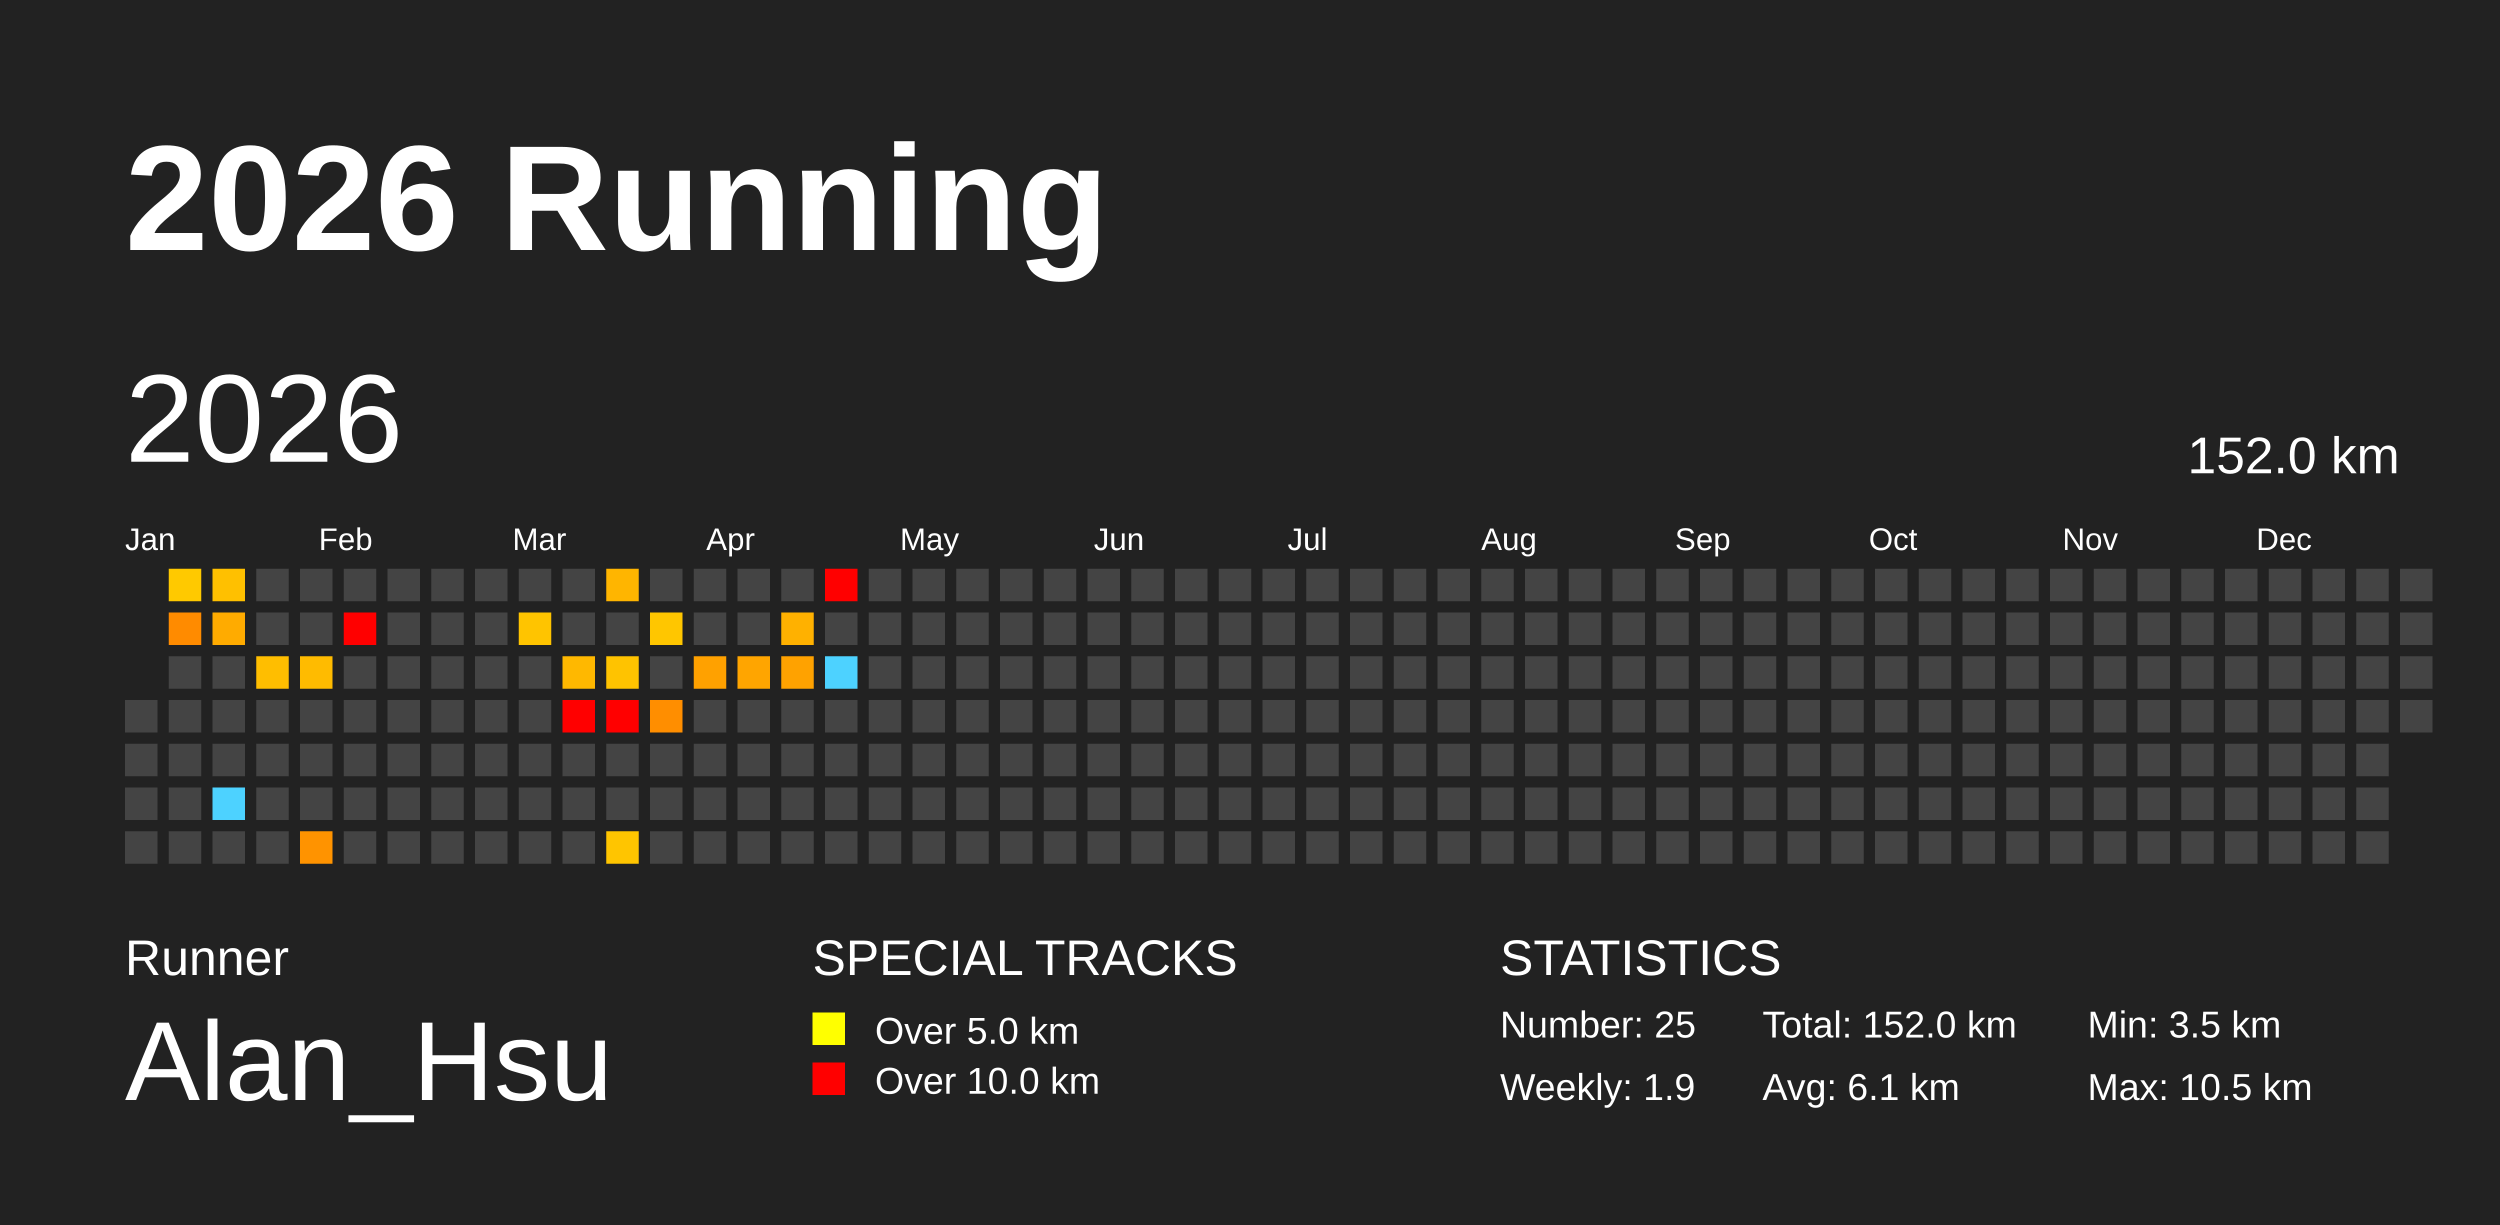
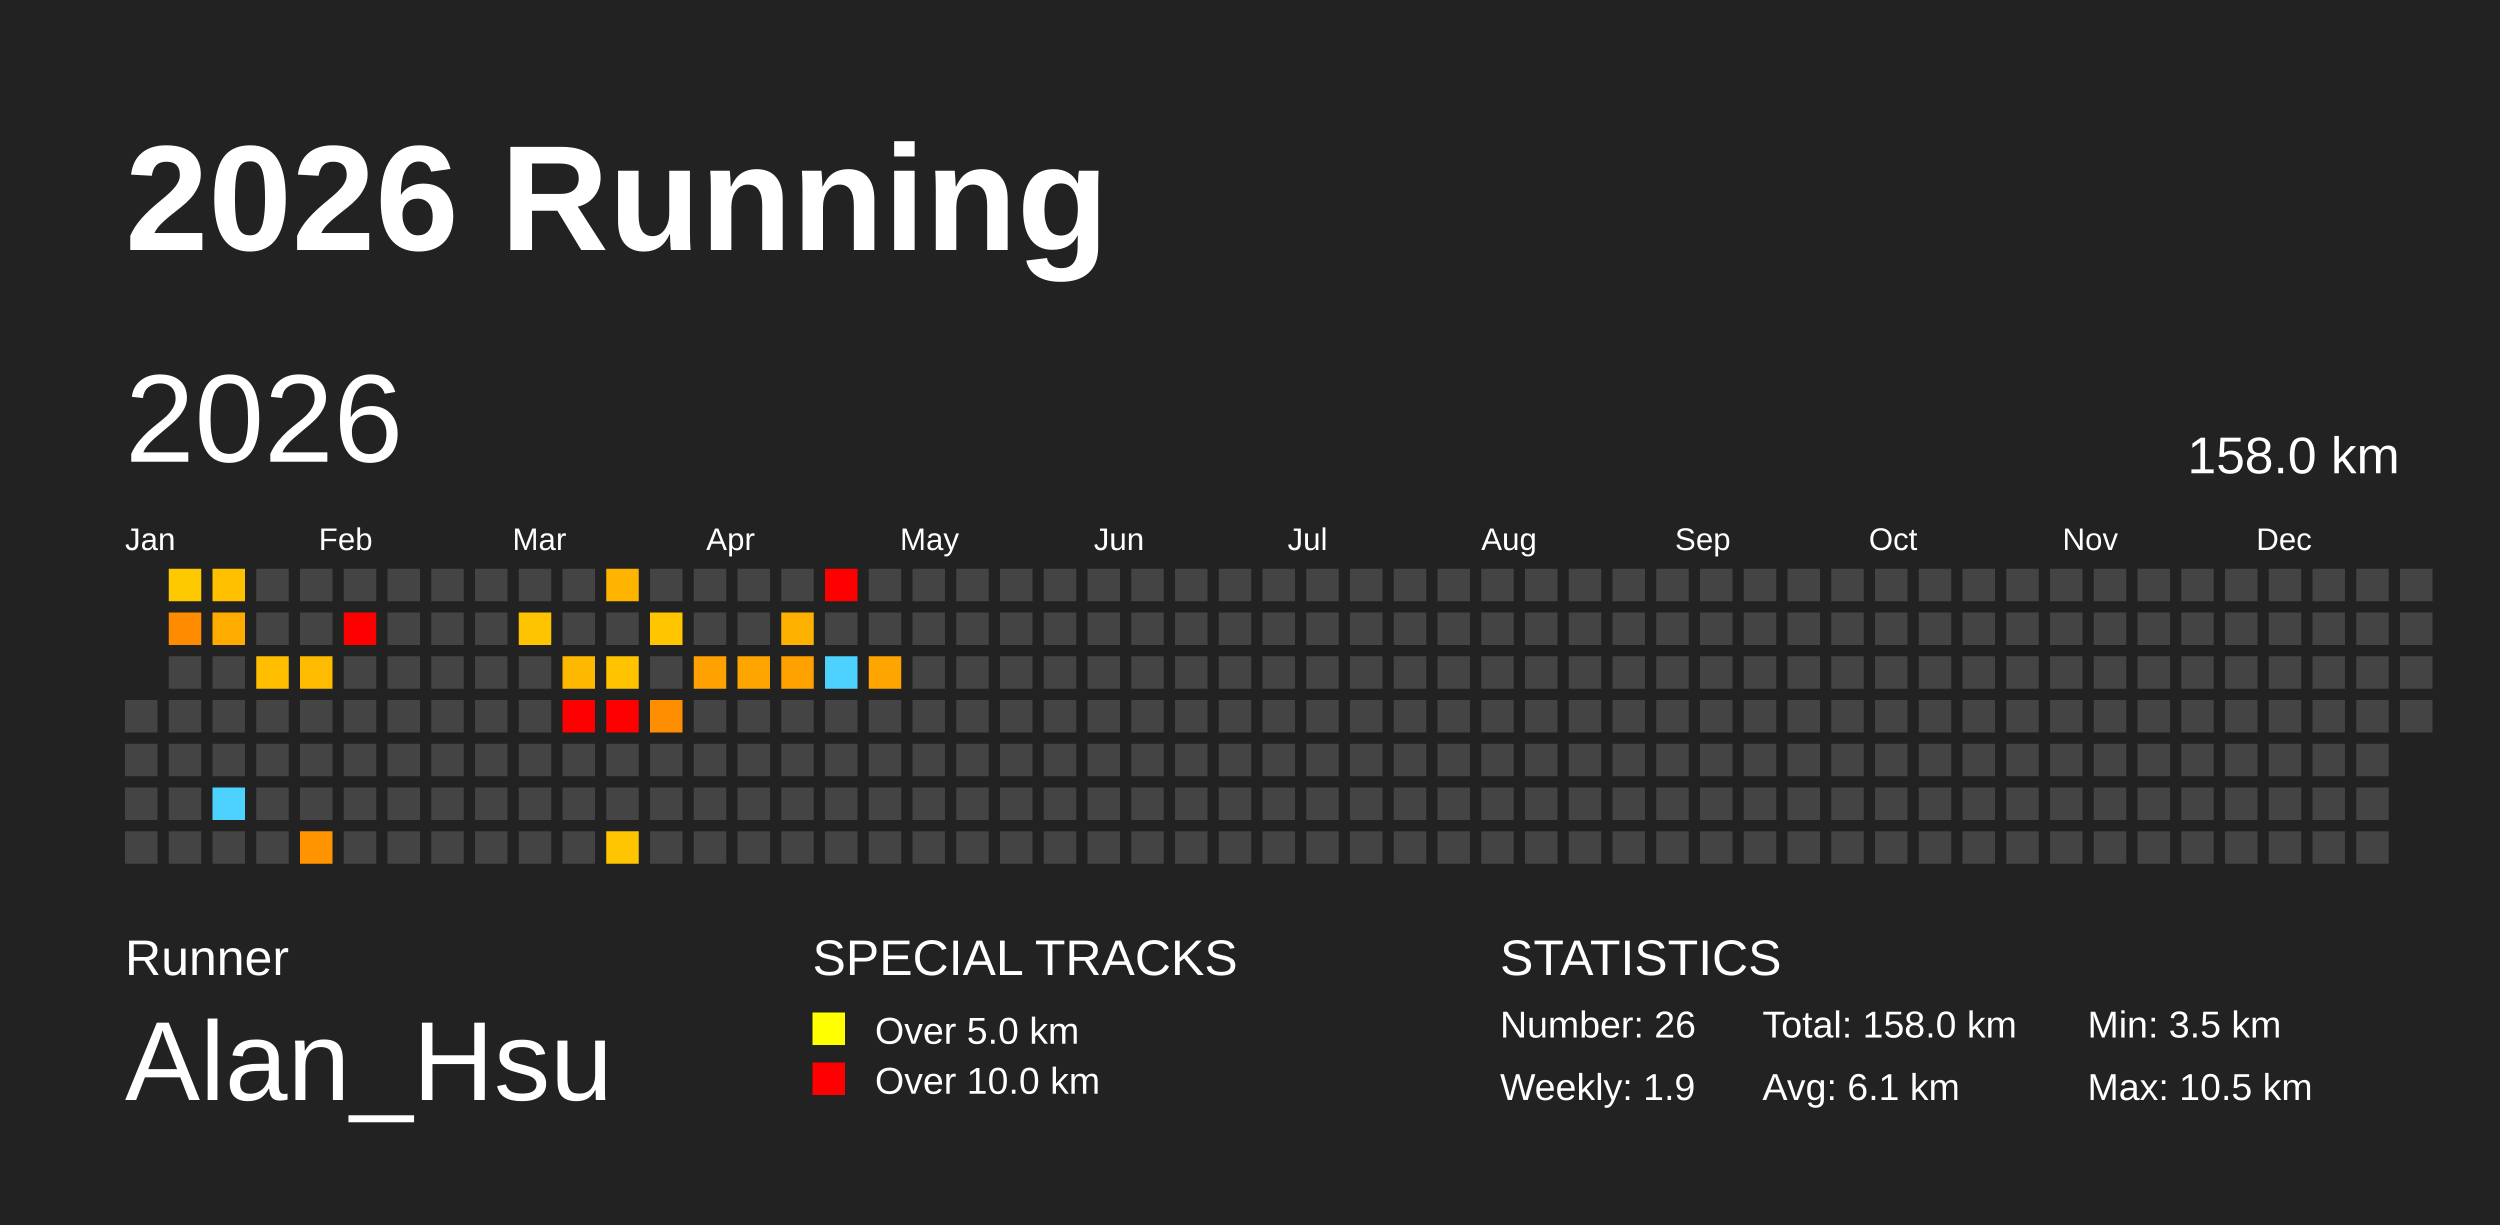
<svg xmlns="http://www.w3.org/2000/svg" baseProfile="full" height="98mm" version="1.1" viewBox="0,0,200,98" width="200mm">
  <defs />
  <rect fill="#222222" height="98" width="200" x="0" y="0" />
  <text fill="#FFFFFF" style="font-size:12px; font-family:Arial; font-weight:bold;" x="10" y="20">2026 Running</text>
  <text fill="#FFFFFF" style="font-size:4px; font-family:Arial" x="10" y="78">Runner</text>
  <text fill="#FFFFFF" style="font-size:9px; font-family:Arial" x="10" y="88">Alan_Hsu</text>
  <text fill="#FFFFFF" style="font-size:4px; font-family:Arial" x="65" y="78">SPECIAL TRACKS</text>
  <rect fill="yellow" height="2.6" width="2.6" x="65" y="81" />
  <text fill="#FFFFFF" style="font-size:3px; font-family:Arial" x="70" y="83.5">Over 5.0 km</text>
  <rect fill="red" height="2.6" width="2.6" x="65" y="85" />
  <text fill="#FFFFFF" style="font-size:3px; font-family:Arial" x="70" y="87.5">Over 10.0 km</text>
  <text fill="#FFFFFF" style="font-size:4px; font-family:Arial" x="120" y="78">STATISTICS</text>
-   <text fill="#FFFFFF" style="font-size:3px; font-family:Arial" x="120" y="83">Number: 25</text>
+   <text fill="#FFFFFF" style="font-size:3px; font-family:Arial" x="120" y="83">Number: 26</text>
  <text fill="#FFFFFF" style="font-size:3px; font-family:Arial" x="120" y="88">Weekly: 1.9</text>
-   <text fill="#FFFFFF" style="font-size:3px; font-family:Arial" x="141" y="83">Total: 152.0 km</text>
+   <text fill="#FFFFFF" style="font-size:3px; font-family:Arial" x="141" y="83">Total: 158.0 km</text>
  <text fill="#FFFFFF" style="font-size:3px; font-family:Arial" x="141" y="88">Avg: 6.1 km</text>
  <text fill="#FFFFFF" style="font-size:3px; font-family:Arial" x="167" y="83">Min: 3.5 km</text>
  <text fill="#FFFFFF" style="font-size:3px; font-family:Arial" x="167" y="88">Max: 10.5 km</text>
  <text dominant-baseline="hanging" fill="#FFFFFF" style="font-size:10.0px; font-family:Arial;" x="10" y="30">2026</text>
-   <text dominant-baseline="hanging" fill="#FFFFFF" style="font-size:4.125px; font-family:Arial;" x="175" y="35">152.0 km</text>
+   <text dominant-baseline="hanging" fill="#FFFFFF" style="font-size:4.125px; font-family:Arial;" x="175" y="35">158.0 km</text>
  <text fill="#FFFFFF" style="font-size:2.5px; font-family:Arial" x="10.0" y="44">Jan</text>
  <text fill="#FFFFFF" style="font-size:2.5px; font-family:Arial" x="25.5" y="44">Feb</text>
  <text fill="#FFFFFF" style="font-size:2.5px; font-family:Arial" x="41.0" y="44">Mar</text>
  <text fill="#FFFFFF" style="font-size:2.5px; font-family:Arial" x="56.5" y="44">Apr</text>
  <text fill="#FFFFFF" style="font-size:2.5px; font-family:Arial" x="72.0" y="44">May</text>
  <text fill="#FFFFFF" style="font-size:2.5px; font-family:Arial" x="87.5" y="44">Jun</text>
  <text fill="#FFFFFF" style="font-size:2.5px; font-family:Arial" x="103.0" y="44">Jul</text>
  <text fill="#FFFFFF" style="font-size:2.5px; font-family:Arial" x="118.5" y="44">Aug</text>
  <text fill="#FFFFFF" style="font-size:2.5px; font-family:Arial" x="134.0" y="44">Sep</text>
  <text fill="#FFFFFF" style="font-size:2.5px; font-family:Arial" x="149.5" y="44">Oct</text>
  <text fill="#FFFFFF" style="font-size:2.5px; font-family:Arial" x="165.0" y="44">Nov</text>
  <text fill="#FFFFFF" style="font-size:2.5px; font-family:Arial" x="180.5" y="44">Dec</text>
  <rect fill="#444444" height="2.6" width="2.6" x="10.0" y="56.0" />
  <rect fill="#444444" height="2.6" width="2.6" x="10.0" y="59.5" />
  <rect fill="#444444" height="2.6" width="2.6" x="10.0" y="63.0" />
  <rect fill="#444444" height="2.6" width="2.6" x="10.0" y="66.5" />
  <rect fill="#ffc900" height="2.6" width="2.6" x="13.5" y="45.5" />
  <rect fill="#ff8b00" height="2.6" width="2.6" x="13.5" y="49.0" />
  <rect fill="#444444" height="2.6" width="2.6" x="13.5" y="52.5" />
  <rect fill="#444444" height="2.6" width="2.6" x="13.5" y="56.0" />
  <rect fill="#444444" height="2.6" width="2.6" x="13.5" y="59.5" />
  <rect fill="#444444" height="2.6" width="2.6" x="13.5" y="63.0" />
  <rect fill="#444444" height="2.6" width="2.6" x="13.5" y="66.5" />
  <rect fill="#ffc000" height="2.6" width="2.6" x="17.0" y="45.5" />
  <rect fill="#ffab00" height="2.6" width="2.6" x="17.0" y="49.0" />
  <rect fill="#444444" height="2.6" width="2.6" x="17.0" y="52.5" />
  <rect fill="#444444" height="2.6" width="2.6" x="17.0" y="56.0" />
  <rect fill="#444444" height="2.6" width="2.6" x="17.0" y="59.5" />
  <rect fill="#4dd2ff" height="2.6" width="2.6" x="17.0" y="63.0" />
  <rect fill="#444444" height="2.6" width="2.6" x="17.0" y="66.5" />
  <rect fill="#444444" height="2.6" width="2.6" x="20.5" y="45.5" />
  <rect fill="#444444" height="2.6" width="2.6" x="20.5" y="49.0" />
  <rect fill="#ffbe00" height="2.6" width="2.6" x="20.5" y="52.5" />
  <rect fill="#444444" height="2.6" width="2.6" x="20.5" y="56.0" />
  <rect fill="#444444" height="2.6" width="2.6" x="20.5" y="59.5" />
  <rect fill="#444444" height="2.6" width="2.6" x="20.5" y="63.0" />
  <rect fill="#444444" height="2.6" width="2.6" x="20.5" y="66.5" />
  <rect fill="#444444" height="2.6" width="2.6" x="24.0" y="45.5" />
  <rect fill="#444444" height="2.6" width="2.6" x="24.0" y="49.0" />
  <rect fill="#ffbb00" height="2.6" width="2.6" x="24.0" y="52.5" />
  <rect fill="#444444" height="2.6" width="2.6" x="24.0" y="56.0" />
  <rect fill="#444444" height="2.6" width="2.6" x="24.0" y="59.5" />
  <rect fill="#444444" height="2.6" width="2.6" x="24.0" y="63.0" />
  <rect fill="#ff9300" height="2.6" width="2.6" x="24.0" y="66.5" />
  <rect fill="#444444" height="2.6" width="2.6" x="27.5" y="45.5" />
  <rect fill="red" height="2.6" width="2.6" x="27.5" y="49.0" />
  <rect fill="#444444" height="2.6" width="2.6" x="27.5" y="52.5" />
  <rect fill="#444444" height="2.6" width="2.6" x="27.5" y="56.0" />
  <rect fill="#444444" height="2.6" width="2.6" x="27.5" y="59.5" />
  <rect fill="#444444" height="2.6" width="2.6" x="27.5" y="63.0" />
  <rect fill="#444444" height="2.6" width="2.6" x="27.5" y="66.5" />
  <rect fill="#444444" height="2.6" width="2.6" x="31.0" y="45.5" />
  <rect fill="#444444" height="2.6" width="2.6" x="31.0" y="49.0" />
  <rect fill="#444444" height="2.6" width="2.6" x="31.0" y="52.5" />
  <rect fill="#444444" height="2.6" width="2.6" x="31.0" y="56.0" />
  <rect fill="#444444" height="2.6" width="2.6" x="31.0" y="59.5" />
  <rect fill="#444444" height="2.6" width="2.6" x="31.0" y="63.0" />
  <rect fill="#444444" height="2.6" width="2.6" x="31.0" y="66.5" />
  <rect fill="#444444" height="2.6" width="2.6" x="34.5" y="45.5" />
  <rect fill="#444444" height="2.6" width="2.6" x="34.5" y="49.0" />
  <rect fill="#444444" height="2.6" width="2.6" x="34.5" y="52.5" />
  <rect fill="#444444" height="2.6" width="2.6" x="34.5" y="56.0" />
  <rect fill="#444444" height="2.6" width="2.6" x="34.5" y="59.5" />
  <rect fill="#444444" height="2.6" width="2.6" x="34.5" y="63.0" />
  <rect fill="#444444" height="2.6" width="2.6" x="34.5" y="66.5" />
  <rect fill="#444444" height="2.6" width="2.6" x="38.0" y="45.5" />
  <rect fill="#444444" height="2.6" width="2.6" x="38.0" y="49.0" />
  <rect fill="#444444" height="2.6" width="2.6" x="38.0" y="52.5" />
  <rect fill="#444444" height="2.6" width="2.6" x="38.0" y="56.0" />
  <rect fill="#444444" height="2.6" width="2.6" x="38.0" y="59.5" />
  <rect fill="#444444" height="2.6" width="2.6" x="38.0" y="63.0" />
  <rect fill="#444444" height="2.6" width="2.6" x="38.0" y="66.5" />
  <rect fill="#444444" height="2.6" width="2.6" x="41.5" y="45.5" />
  <rect fill="#ffc400" height="2.6" width="2.6" x="41.5" y="49.0" />
  <rect fill="#444444" height="2.6" width="2.6" x="41.5" y="52.5" />
  <rect fill="#444444" height="2.6" width="2.6" x="41.5" y="56.0" />
  <rect fill="#444444" height="2.6" width="2.6" x="41.5" y="59.5" />
  <rect fill="#444444" height="2.6" width="2.6" x="41.5" y="63.0" />
  <rect fill="#444444" height="2.6" width="2.6" x="41.5" y="66.5" />
  <rect fill="#444444" height="2.6" width="2.6" x="45.0" y="45.5" />
  <rect fill="#444444" height="2.6" width="2.6" x="45.0" y="49.0" />
  <rect fill="#ffb800" height="2.6" width="2.6" x="45.0" y="52.5" />
  <rect fill="red" height="2.6" width="2.6" x="45.0" y="56.0" />
  <rect fill="#444444" height="2.6" width="2.6" x="45.0" y="59.5" />
  <rect fill="#444444" height="2.6" width="2.6" x="45.0" y="63.0" />
  <rect fill="#444444" height="2.6" width="2.6" x="45.0" y="66.5" />
  <rect fill="#ffb500" height="2.6" width="2.6" x="48.5" y="45.5" />
  <rect fill="#444444" height="2.6" width="2.6" x="48.5" y="49.0" />
  <rect fill="#ffc300" height="2.6" width="2.6" x="48.5" y="52.5" />
  <rect fill="red" height="2.6" width="2.6" x="48.5" y="56.0" />
  <rect fill="#444444" height="2.6" width="2.6" x="48.5" y="59.5" />
  <rect fill="#444444" height="2.6" width="2.6" x="48.5" y="63.0" />
  <rect fill="#ffc500" height="2.6" width="2.6" x="48.5" y="66.5" />
  <rect fill="#444444" height="2.6" width="2.6" x="52.0" y="45.5" />
  <rect fill="#ffc600" height="2.6" width="2.6" x="52.0" y="49.0" />
  <rect fill="#444444" height="2.6" width="2.6" x="52.0" y="52.5" />
  <rect fill="#ff8e00" height="2.6" width="2.6" x="52.0" y="56.0" />
  <rect fill="#444444" height="2.6" width="2.6" x="52.0" y="59.5" />
  <rect fill="#444444" height="2.6" width="2.6" x="52.0" y="63.0" />
  <rect fill="#444444" height="2.6" width="2.6" x="52.0" y="66.5" />
  <rect fill="#444444" height="2.6" width="2.6" x="55.5" y="45.5" />
  <rect fill="#444444" height="2.6" width="2.6" x="55.5" y="49.0" />
  <rect fill="#ffa100" height="2.6" width="2.6" x="55.5" y="52.5" />
  <rect fill="#444444" height="2.6" width="2.6" x="55.5" y="56.0" />
  <rect fill="#444444" height="2.6" width="2.6" x="55.5" y="59.5" />
  <rect fill="#444444" height="2.6" width="2.6" x="55.5" y="63.0" />
  <rect fill="#444444" height="2.6" width="2.6" x="55.5" y="66.5" />
  <rect fill="#444444" height="2.6" width="2.6" x="59.0" y="45.5" />
  <rect fill="#444444" height="2.6" width="2.6" x="59.0" y="49.0" />
  <rect fill="#ffa500" height="2.6" width="2.6" x="59.0" y="52.5" />
  <rect fill="#444444" height="2.6" width="2.6" x="59.0" y="56.0" />
  <rect fill="#444444" height="2.6" width="2.6" x="59.0" y="59.5" />
  <rect fill="#444444" height="2.6" width="2.6" x="59.0" y="63.0" />
  <rect fill="#444444" height="2.6" width="2.6" x="59.0" y="66.5" />
  <rect fill="#444444" height="2.6" width="2.6" x="62.5" y="45.5" />
  <rect fill="#ffb100" height="2.6" width="2.6" x="62.5" y="49.0" />
  <rect fill="#ffa200" height="2.6" width="2.6" x="62.5" y="52.5" />
  <rect fill="#444444" height="2.6" width="2.6" x="62.5" y="56.0" />
  <rect fill="#444444" height="2.6" width="2.6" x="62.5" y="59.5" />
  <rect fill="#444444" height="2.6" width="2.6" x="62.5" y="63.0" />
  <rect fill="#444444" height="2.6" width="2.6" x="62.5" y="66.5" />
  <rect fill="red" height="2.6" width="2.6" x="66.0" y="45.5" />
  <rect fill="#444444" height="2.6" width="2.6" x="66.0" y="49.0" />
  <rect fill="#4dd2ff" height="2.6" width="2.6" x="66.0" y="52.5" />
  <rect fill="#444444" height="2.6" width="2.6" x="66.0" y="56.0" />
  <rect fill="#444444" height="2.6" width="2.6" x="66.0" y="59.5" />
  <rect fill="#444444" height="2.6" width="2.6" x="66.0" y="63.0" />
  <rect fill="#444444" height="2.6" width="2.6" x="66.0" y="66.5" />
  <rect fill="#444444" height="2.6" width="2.6" x="69.5" y="45.5" />
  <rect fill="#444444" height="2.6" width="2.6" x="69.5" y="49.0" />
-   <rect fill="#444444" height="2.6" width="2.6" x="69.5" y="52.5" />
+   <rect fill="#ffa500" height="2.6" width="2.6" x="69.5" y="52.5" />
  <rect fill="#444444" height="2.6" width="2.6" x="69.5" y="56.0" />
  <rect fill="#444444" height="2.6" width="2.6" x="69.5" y="59.5" />
  <rect fill="#444444" height="2.6" width="2.6" x="69.5" y="63.0" />
  <rect fill="#444444" height="2.6" width="2.6" x="69.5" y="66.5" />
  <rect fill="#444444" height="2.6" width="2.6" x="73.0" y="45.5" />
  <rect fill="#444444" height="2.6" width="2.6" x="73.0" y="49.0" />
  <rect fill="#444444" height="2.6" width="2.6" x="73.0" y="52.5" />
  <rect fill="#444444" height="2.6" width="2.6" x="73.0" y="56.0" />
  <rect fill="#444444" height="2.6" width="2.6" x="73.0" y="59.5" />
  <rect fill="#444444" height="2.6" width="2.6" x="73.0" y="63.0" />
  <rect fill="#444444" height="2.6" width="2.6" x="73.0" y="66.5" />
  <rect fill="#444444" height="2.6" width="2.6" x="76.5" y="45.5" />
  <rect fill="#444444" height="2.6" width="2.6" x="76.5" y="49.0" />
  <rect fill="#444444" height="2.6" width="2.6" x="76.5" y="52.5" />
  <rect fill="#444444" height="2.6" width="2.6" x="76.5" y="56.0" />
  <rect fill="#444444" height="2.6" width="2.6" x="76.5" y="59.5" />
  <rect fill="#444444" height="2.6" width="2.6" x="76.5" y="63.0" />
  <rect fill="#444444" height="2.6" width="2.6" x="76.5" y="66.5" />
  <rect fill="#444444" height="2.6" width="2.6" x="80.0" y="45.5" />
  <rect fill="#444444" height="2.6" width="2.6" x="80.0" y="49.0" />
  <rect fill="#444444" height="2.6" width="2.6" x="80.0" y="52.5" />
  <rect fill="#444444" height="2.6" width="2.6" x="80.0" y="56.0" />
  <rect fill="#444444" height="2.6" width="2.6" x="80.0" y="59.5" />
  <rect fill="#444444" height="2.6" width="2.6" x="80.0" y="63.0" />
  <rect fill="#444444" height="2.6" width="2.6" x="80.0" y="66.5" />
  <rect fill="#444444" height="2.6" width="2.6" x="83.5" y="45.5" />
  <rect fill="#444444" height="2.6" width="2.6" x="83.5" y="49.0" />
  <rect fill="#444444" height="2.6" width="2.6" x="83.5" y="52.5" />
  <rect fill="#444444" height="2.6" width="2.6" x="83.5" y="56.0" />
  <rect fill="#444444" height="2.6" width="2.6" x="83.5" y="59.5" />
  <rect fill="#444444" height="2.6" width="2.6" x="83.5" y="63.0" />
  <rect fill="#444444" height="2.6" width="2.6" x="83.5" y="66.5" />
  <rect fill="#444444" height="2.6" width="2.6" x="87.0" y="45.5" />
  <rect fill="#444444" height="2.6" width="2.6" x="87.0" y="49.0" />
  <rect fill="#444444" height="2.6" width="2.6" x="87.0" y="52.5" />
  <rect fill="#444444" height="2.6" width="2.6" x="87.0" y="56.0" />
  <rect fill="#444444" height="2.6" width="2.6" x="87.0" y="59.5" />
  <rect fill="#444444" height="2.6" width="2.6" x="87.0" y="63.0" />
  <rect fill="#444444" height="2.6" width="2.6" x="87.0" y="66.5" />
  <rect fill="#444444" height="2.6" width="2.6" x="90.5" y="45.5" />
  <rect fill="#444444" height="2.6" width="2.6" x="90.5" y="49.0" />
  <rect fill="#444444" height="2.6" width="2.6" x="90.5" y="52.5" />
  <rect fill="#444444" height="2.6" width="2.6" x="90.5" y="56.0" />
  <rect fill="#444444" height="2.6" width="2.6" x="90.5" y="59.5" />
  <rect fill="#444444" height="2.6" width="2.6" x="90.5" y="63.0" />
  <rect fill="#444444" height="2.6" width="2.6" x="90.5" y="66.5" />
  <rect fill="#444444" height="2.6" width="2.6" x="94.0" y="45.5" />
  <rect fill="#444444" height="2.6" width="2.6" x="94.0" y="49.0" />
  <rect fill="#444444" height="2.6" width="2.6" x="94.0" y="52.5" />
  <rect fill="#444444" height="2.6" width="2.6" x="94.0" y="56.0" />
  <rect fill="#444444" height="2.6" width="2.6" x="94.0" y="59.5" />
  <rect fill="#444444" height="2.6" width="2.6" x="94.0" y="63.0" />
  <rect fill="#444444" height="2.6" width="2.6" x="94.0" y="66.5" />
  <rect fill="#444444" height="2.6" width="2.6" x="97.5" y="45.5" />
  <rect fill="#444444" height="2.6" width="2.6" x="97.5" y="49.0" />
  <rect fill="#444444" height="2.6" width="2.6" x="97.5" y="52.5" />
  <rect fill="#444444" height="2.6" width="2.6" x="97.5" y="56.0" />
  <rect fill="#444444" height="2.6" width="2.6" x="97.5" y="59.5" />
  <rect fill="#444444" height="2.6" width="2.6" x="97.5" y="63.0" />
  <rect fill="#444444" height="2.6" width="2.6" x="97.5" y="66.5" />
  <rect fill="#444444" height="2.6" width="2.6" x="101.0" y="45.5" />
  <rect fill="#444444" height="2.6" width="2.6" x="101.0" y="49.0" />
  <rect fill="#444444" height="2.6" width="2.6" x="101.0" y="52.5" />
  <rect fill="#444444" height="2.6" width="2.6" x="101.0" y="56.0" />
  <rect fill="#444444" height="2.6" width="2.6" x="101.0" y="59.5" />
  <rect fill="#444444" height="2.6" width="2.6" x="101.0" y="63.0" />
  <rect fill="#444444" height="2.6" width="2.6" x="101.0" y="66.5" />
  <rect fill="#444444" height="2.6" width="2.6" x="104.5" y="45.5" />
  <rect fill="#444444" height="2.6" width="2.6" x="104.5" y="49.0" />
  <rect fill="#444444" height="2.6" width="2.6" x="104.5" y="52.5" />
  <rect fill="#444444" height="2.6" width="2.6" x="104.5" y="56.0" />
  <rect fill="#444444" height="2.6" width="2.6" x="104.5" y="59.5" />
  <rect fill="#444444" height="2.6" width="2.6" x="104.5" y="63.0" />
  <rect fill="#444444" height="2.6" width="2.6" x="104.5" y="66.5" />
  <rect fill="#444444" height="2.6" width="2.6" x="108.0" y="45.5" />
  <rect fill="#444444" height="2.6" width="2.6" x="108.0" y="49.0" />
  <rect fill="#444444" height="2.6" width="2.6" x="108.0" y="52.5" />
  <rect fill="#444444" height="2.6" width="2.6" x="108.0" y="56.0" />
  <rect fill="#444444" height="2.6" width="2.6" x="108.0" y="59.5" />
  <rect fill="#444444" height="2.6" width="2.6" x="108.0" y="63.0" />
  <rect fill="#444444" height="2.6" width="2.6" x="108.0" y="66.5" />
  <rect fill="#444444" height="2.6" width="2.6" x="111.5" y="45.5" />
  <rect fill="#444444" height="2.6" width="2.6" x="111.5" y="49.0" />
  <rect fill="#444444" height="2.6" width="2.6" x="111.5" y="52.5" />
  <rect fill="#444444" height="2.6" width="2.6" x="111.5" y="56.0" />
  <rect fill="#444444" height="2.6" width="2.6" x="111.5" y="59.5" />
  <rect fill="#444444" height="2.6" width="2.6" x="111.5" y="63.0" />
  <rect fill="#444444" height="2.6" width="2.6" x="111.5" y="66.5" />
  <rect fill="#444444" height="2.6" width="2.6" x="115.0" y="45.5" />
  <rect fill="#444444" height="2.6" width="2.6" x="115.0" y="49.0" />
  <rect fill="#444444" height="2.6" width="2.6" x="115.0" y="52.5" />
  <rect fill="#444444" height="2.6" width="2.6" x="115.0" y="56.0" />
  <rect fill="#444444" height="2.6" width="2.6" x="115.0" y="59.5" />
  <rect fill="#444444" height="2.6" width="2.6" x="115.0" y="63.0" />
  <rect fill="#444444" height="2.6" width="2.6" x="115.0" y="66.5" />
  <rect fill="#444444" height="2.6" width="2.6" x="118.5" y="45.5" />
  <rect fill="#444444" height="2.6" width="2.6" x="118.5" y="49.0" />
  <rect fill="#444444" height="2.6" width="2.6" x="118.5" y="52.5" />
  <rect fill="#444444" height="2.6" width="2.6" x="118.5" y="56.0" />
  <rect fill="#444444" height="2.6" width="2.6" x="118.5" y="59.5" />
  <rect fill="#444444" height="2.6" width="2.6" x="118.5" y="63.0" />
  <rect fill="#444444" height="2.6" width="2.6" x="118.5" y="66.5" />
  <rect fill="#444444" height="2.6" width="2.6" x="122.0" y="45.5" />
  <rect fill="#444444" height="2.6" width="2.6" x="122.0" y="49.0" />
  <rect fill="#444444" height="2.6" width="2.6" x="122.0" y="52.5" />
  <rect fill="#444444" height="2.6" width="2.6" x="122.0" y="56.0" />
  <rect fill="#444444" height="2.6" width="2.6" x="122.0" y="59.5" />
  <rect fill="#444444" height="2.6" width="2.6" x="122.0" y="63.0" />
  <rect fill="#444444" height="2.6" width="2.6" x="122.0" y="66.5" />
  <rect fill="#444444" height="2.6" width="2.6" x="125.5" y="45.5" />
  <rect fill="#444444" height="2.6" width="2.6" x="125.5" y="49.0" />
  <rect fill="#444444" height="2.6" width="2.6" x="125.5" y="52.5" />
  <rect fill="#444444" height="2.6" width="2.6" x="125.5" y="56.0" />
  <rect fill="#444444" height="2.6" width="2.6" x="125.5" y="59.5" />
  <rect fill="#444444" height="2.6" width="2.6" x="125.5" y="63.0" />
  <rect fill="#444444" height="2.6" width="2.6" x="125.5" y="66.5" />
  <rect fill="#444444" height="2.6" width="2.6" x="129.0" y="45.5" />
  <rect fill="#444444" height="2.6" width="2.6" x="129.0" y="49.0" />
  <rect fill="#444444" height="2.6" width="2.6" x="129.0" y="52.5" />
  <rect fill="#444444" height="2.6" width="2.6" x="129.0" y="56.0" />
  <rect fill="#444444" height="2.6" width="2.6" x="129.0" y="59.5" />
  <rect fill="#444444" height="2.6" width="2.6" x="129.0" y="63.0" />
  <rect fill="#444444" height="2.6" width="2.6" x="129.0" y="66.5" />
  <rect fill="#444444" height="2.6" width="2.6" x="132.5" y="45.5" />
  <rect fill="#444444" height="2.6" width="2.6" x="132.5" y="49.0" />
  <rect fill="#444444" height="2.6" width="2.6" x="132.5" y="52.5" />
  <rect fill="#444444" height="2.6" width="2.6" x="132.5" y="56.0" />
  <rect fill="#444444" height="2.6" width="2.6" x="132.5" y="59.5" />
  <rect fill="#444444" height="2.6" width="2.6" x="132.5" y="63.0" />
  <rect fill="#444444" height="2.6" width="2.6" x="132.5" y="66.5" />
  <rect fill="#444444" height="2.6" width="2.6" x="136.0" y="45.5" />
  <rect fill="#444444" height="2.6" width="2.6" x="136.0" y="49.0" />
  <rect fill="#444444" height="2.6" width="2.6" x="136.0" y="52.5" />
  <rect fill="#444444" height="2.6" width="2.6" x="136.0" y="56.0" />
  <rect fill="#444444" height="2.6" width="2.6" x="136.0" y="59.5" />
  <rect fill="#444444" height="2.6" width="2.6" x="136.0" y="63.0" />
  <rect fill="#444444" height="2.6" width="2.6" x="136.0" y="66.5" />
  <rect fill="#444444" height="2.6" width="2.6" x="139.5" y="45.5" />
  <rect fill="#444444" height="2.6" width="2.6" x="139.5" y="49.0" />
  <rect fill="#444444" height="2.6" width="2.6" x="139.5" y="52.5" />
  <rect fill="#444444" height="2.6" width="2.6" x="139.5" y="56.0" />
  <rect fill="#444444" height="2.6" width="2.6" x="139.5" y="59.5" />
  <rect fill="#444444" height="2.6" width="2.6" x="139.5" y="63.0" />
  <rect fill="#444444" height="2.6" width="2.6" x="139.5" y="66.5" />
  <rect fill="#444444" height="2.6" width="2.6" x="143.0" y="45.5" />
  <rect fill="#444444" height="2.6" width="2.6" x="143.0" y="49.0" />
  <rect fill="#444444" height="2.6" width="2.6" x="143.0" y="52.5" />
  <rect fill="#444444" height="2.6" width="2.6" x="143.0" y="56.0" />
  <rect fill="#444444" height="2.6" width="2.6" x="143.0" y="59.5" />
  <rect fill="#444444" height="2.6" width="2.6" x="143.0" y="63.0" />
  <rect fill="#444444" height="2.6" width="2.6" x="143.0" y="66.5" />
  <rect fill="#444444" height="2.6" width="2.6" x="146.5" y="45.5" />
  <rect fill="#444444" height="2.6" width="2.6" x="146.5" y="49.0" />
  <rect fill="#444444" height="2.6" width="2.6" x="146.5" y="52.5" />
  <rect fill="#444444" height="2.6" width="2.6" x="146.5" y="56.0" />
  <rect fill="#444444" height="2.6" width="2.6" x="146.5" y="59.5" />
  <rect fill="#444444" height="2.6" width="2.6" x="146.5" y="63.0" />
  <rect fill="#444444" height="2.6" width="2.6" x="146.5" y="66.5" />
  <rect fill="#444444" height="2.6" width="2.6" x="150.0" y="45.5" />
  <rect fill="#444444" height="2.6" width="2.6" x="150.0" y="49.0" />
  <rect fill="#444444" height="2.6" width="2.6" x="150.0" y="52.5" />
  <rect fill="#444444" height="2.6" width="2.6" x="150.0" y="56.0" />
  <rect fill="#444444" height="2.6" width="2.6" x="150.0" y="59.5" />
  <rect fill="#444444" height="2.6" width="2.6" x="150.0" y="63.0" />
  <rect fill="#444444" height="2.6" width="2.6" x="150.0" y="66.5" />
  <rect fill="#444444" height="2.6" width="2.6" x="153.5" y="45.5" />
  <rect fill="#444444" height="2.6" width="2.6" x="153.5" y="49.0" />
  <rect fill="#444444" height="2.6" width="2.6" x="153.5" y="52.5" />
  <rect fill="#444444" height="2.6" width="2.6" x="153.5" y="56.0" />
  <rect fill="#444444" height="2.6" width="2.6" x="153.5" y="59.5" />
  <rect fill="#444444" height="2.6" width="2.6" x="153.5" y="63.0" />
  <rect fill="#444444" height="2.6" width="2.6" x="153.5" y="66.5" />
  <rect fill="#444444" height="2.6" width="2.6" x="157.0" y="45.5" />
  <rect fill="#444444" height="2.6" width="2.6" x="157.0" y="49.0" />
  <rect fill="#444444" height="2.6" width="2.6" x="157.0" y="52.5" />
  <rect fill="#444444" height="2.6" width="2.6" x="157.0" y="56.0" />
  <rect fill="#444444" height="2.6" width="2.6" x="157.0" y="59.5" />
  <rect fill="#444444" height="2.6" width="2.6" x="157.0" y="63.0" />
  <rect fill="#444444" height="2.6" width="2.6" x="157.0" y="66.5" />
  <rect fill="#444444" height="2.6" width="2.6" x="160.5" y="45.5" />
  <rect fill="#444444" height="2.6" width="2.6" x="160.5" y="49.0" />
  <rect fill="#444444" height="2.6" width="2.6" x="160.5" y="52.5" />
  <rect fill="#444444" height="2.6" width="2.6" x="160.5" y="56.0" />
  <rect fill="#444444" height="2.6" width="2.6" x="160.5" y="59.5" />
  <rect fill="#444444" height="2.6" width="2.6" x="160.5" y="63.0" />
  <rect fill="#444444" height="2.6" width="2.6" x="160.5" y="66.5" />
  <rect fill="#444444" height="2.6" width="2.6" x="164.0" y="45.5" />
  <rect fill="#444444" height="2.6" width="2.6" x="164.0" y="49.0" />
  <rect fill="#444444" height="2.6" width="2.6" x="164.0" y="52.5" />
  <rect fill="#444444" height="2.6" width="2.6" x="164.0" y="56.0" />
  <rect fill="#444444" height="2.6" width="2.6" x="164.0" y="59.5" />
  <rect fill="#444444" height="2.6" width="2.6" x="164.0" y="63.0" />
  <rect fill="#444444" height="2.6" width="2.6" x="164.0" y="66.5" />
  <rect fill="#444444" height="2.6" width="2.6" x="167.5" y="45.5" />
  <rect fill="#444444" height="2.6" width="2.6" x="167.5" y="49.0" />
  <rect fill="#444444" height="2.6" width="2.6" x="167.5" y="52.5" />
  <rect fill="#444444" height="2.6" width="2.6" x="167.5" y="56.0" />
  <rect fill="#444444" height="2.6" width="2.6" x="167.5" y="59.5" />
  <rect fill="#444444" height="2.6" width="2.6" x="167.5" y="63.0" />
  <rect fill="#444444" height="2.6" width="2.6" x="167.5" y="66.5" />
  <rect fill="#444444" height="2.6" width="2.6" x="171.0" y="45.5" />
  <rect fill="#444444" height="2.6" width="2.6" x="171.0" y="49.0" />
  <rect fill="#444444" height="2.6" width="2.6" x="171.0" y="52.5" />
  <rect fill="#444444" height="2.6" width="2.6" x="171.0" y="56.0" />
  <rect fill="#444444" height="2.6" width="2.6" x="171.0" y="59.5" />
  <rect fill="#444444" height="2.6" width="2.6" x="171.0" y="63.0" />
  <rect fill="#444444" height="2.6" width="2.6" x="171.0" y="66.5" />
  <rect fill="#444444" height="2.6" width="2.6" x="174.5" y="45.5" />
  <rect fill="#444444" height="2.6" width="2.6" x="174.5" y="49.0" />
  <rect fill="#444444" height="2.6" width="2.6" x="174.5" y="52.5" />
  <rect fill="#444444" height="2.6" width="2.6" x="174.5" y="56.0" />
  <rect fill="#444444" height="2.6" width="2.6" x="174.5" y="59.5" />
  <rect fill="#444444" height="2.6" width="2.6" x="174.5" y="63.0" />
  <rect fill="#444444" height="2.6" width="2.6" x="174.5" y="66.5" />
  <rect fill="#444444" height="2.6" width="2.6" x="178.0" y="45.5" />
  <rect fill="#444444" height="2.6" width="2.6" x="178.0" y="49.0" />
  <rect fill="#444444" height="2.6" width="2.6" x="178.0" y="52.5" />
  <rect fill="#444444" height="2.6" width="2.6" x="178.0" y="56.0" />
  <rect fill="#444444" height="2.6" width="2.6" x="178.0" y="59.5" />
  <rect fill="#444444" height="2.6" width="2.6" x="178.0" y="63.0" />
  <rect fill="#444444" height="2.6" width="2.6" x="178.0" y="66.5" />
  <rect fill="#444444" height="2.6" width="2.6" x="181.5" y="45.5" />
  <rect fill="#444444" height="2.6" width="2.6" x="181.5" y="49.0" />
  <rect fill="#444444" height="2.6" width="2.6" x="181.5" y="52.5" />
  <rect fill="#444444" height="2.6" width="2.6" x="181.5" y="56.0" />
  <rect fill="#444444" height="2.6" width="2.6" x="181.5" y="59.5" />
  <rect fill="#444444" height="2.6" width="2.6" x="181.5" y="63.0" />
  <rect fill="#444444" height="2.6" width="2.6" x="181.5" y="66.5" />
  <rect fill="#444444" height="2.6" width="2.6" x="185.0" y="45.5" />
  <rect fill="#444444" height="2.6" width="2.6" x="185.0" y="49.0" />
  <rect fill="#444444" height="2.6" width="2.6" x="185.0" y="52.5" />
  <rect fill="#444444" height="2.6" width="2.6" x="185.0" y="56.0" />
  <rect fill="#444444" height="2.6" width="2.6" x="185.0" y="59.5" />
  <rect fill="#444444" height="2.6" width="2.6" x="185.0" y="63.0" />
  <rect fill="#444444" height="2.6" width="2.6" x="185.0" y="66.5" />
  <rect fill="#444444" height="2.6" width="2.6" x="188.5" y="45.5" />
  <rect fill="#444444" height="2.6" width="2.6" x="188.5" y="49.0" />
  <rect fill="#444444" height="2.6" width="2.6" x="188.5" y="52.5" />
  <rect fill="#444444" height="2.6" width="2.6" x="188.5" y="56.0" />
  <rect fill="#444444" height="2.6" width="2.6" x="188.5" y="59.5" />
  <rect fill="#444444" height="2.6" width="2.6" x="188.5" y="63.0" />
  <rect fill="#444444" height="2.6" width="2.6" x="188.5" y="66.5" />
  <rect fill="#444444" height="2.6" width="2.6" x="192.0" y="45.5" />
  <rect fill="#444444" height="2.6" width="2.6" x="192.0" y="49.0" />
  <rect fill="#444444" height="2.6" width="2.6" x="192.0" y="52.5" />
  <rect fill="#444444" height="2.6" width="2.6" x="192.0" y="56.0" />
</svg>
